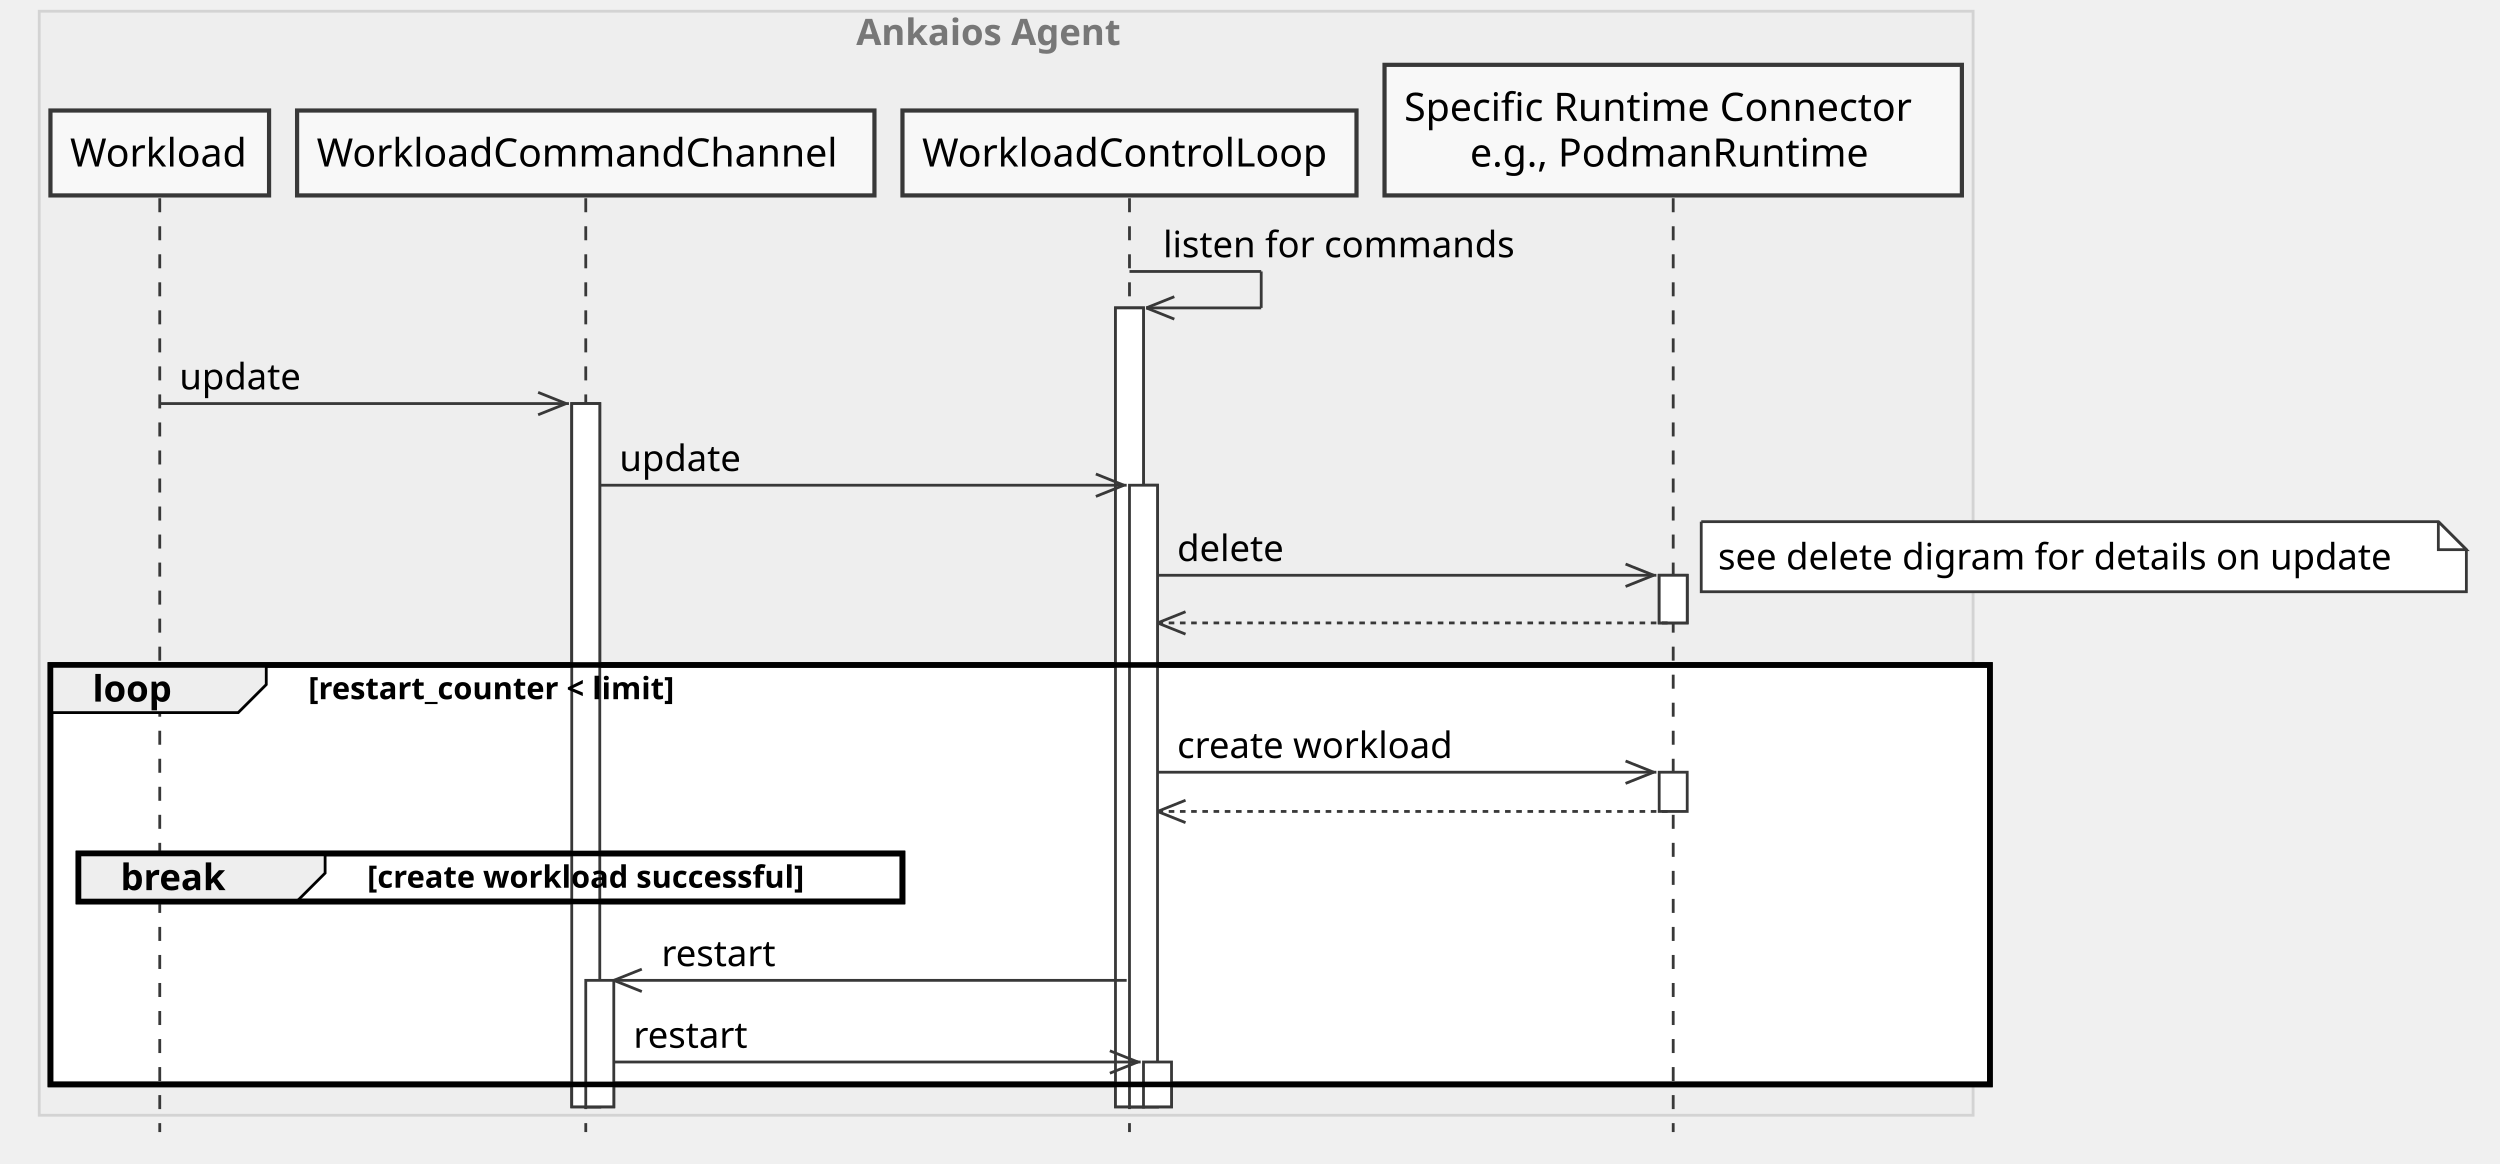
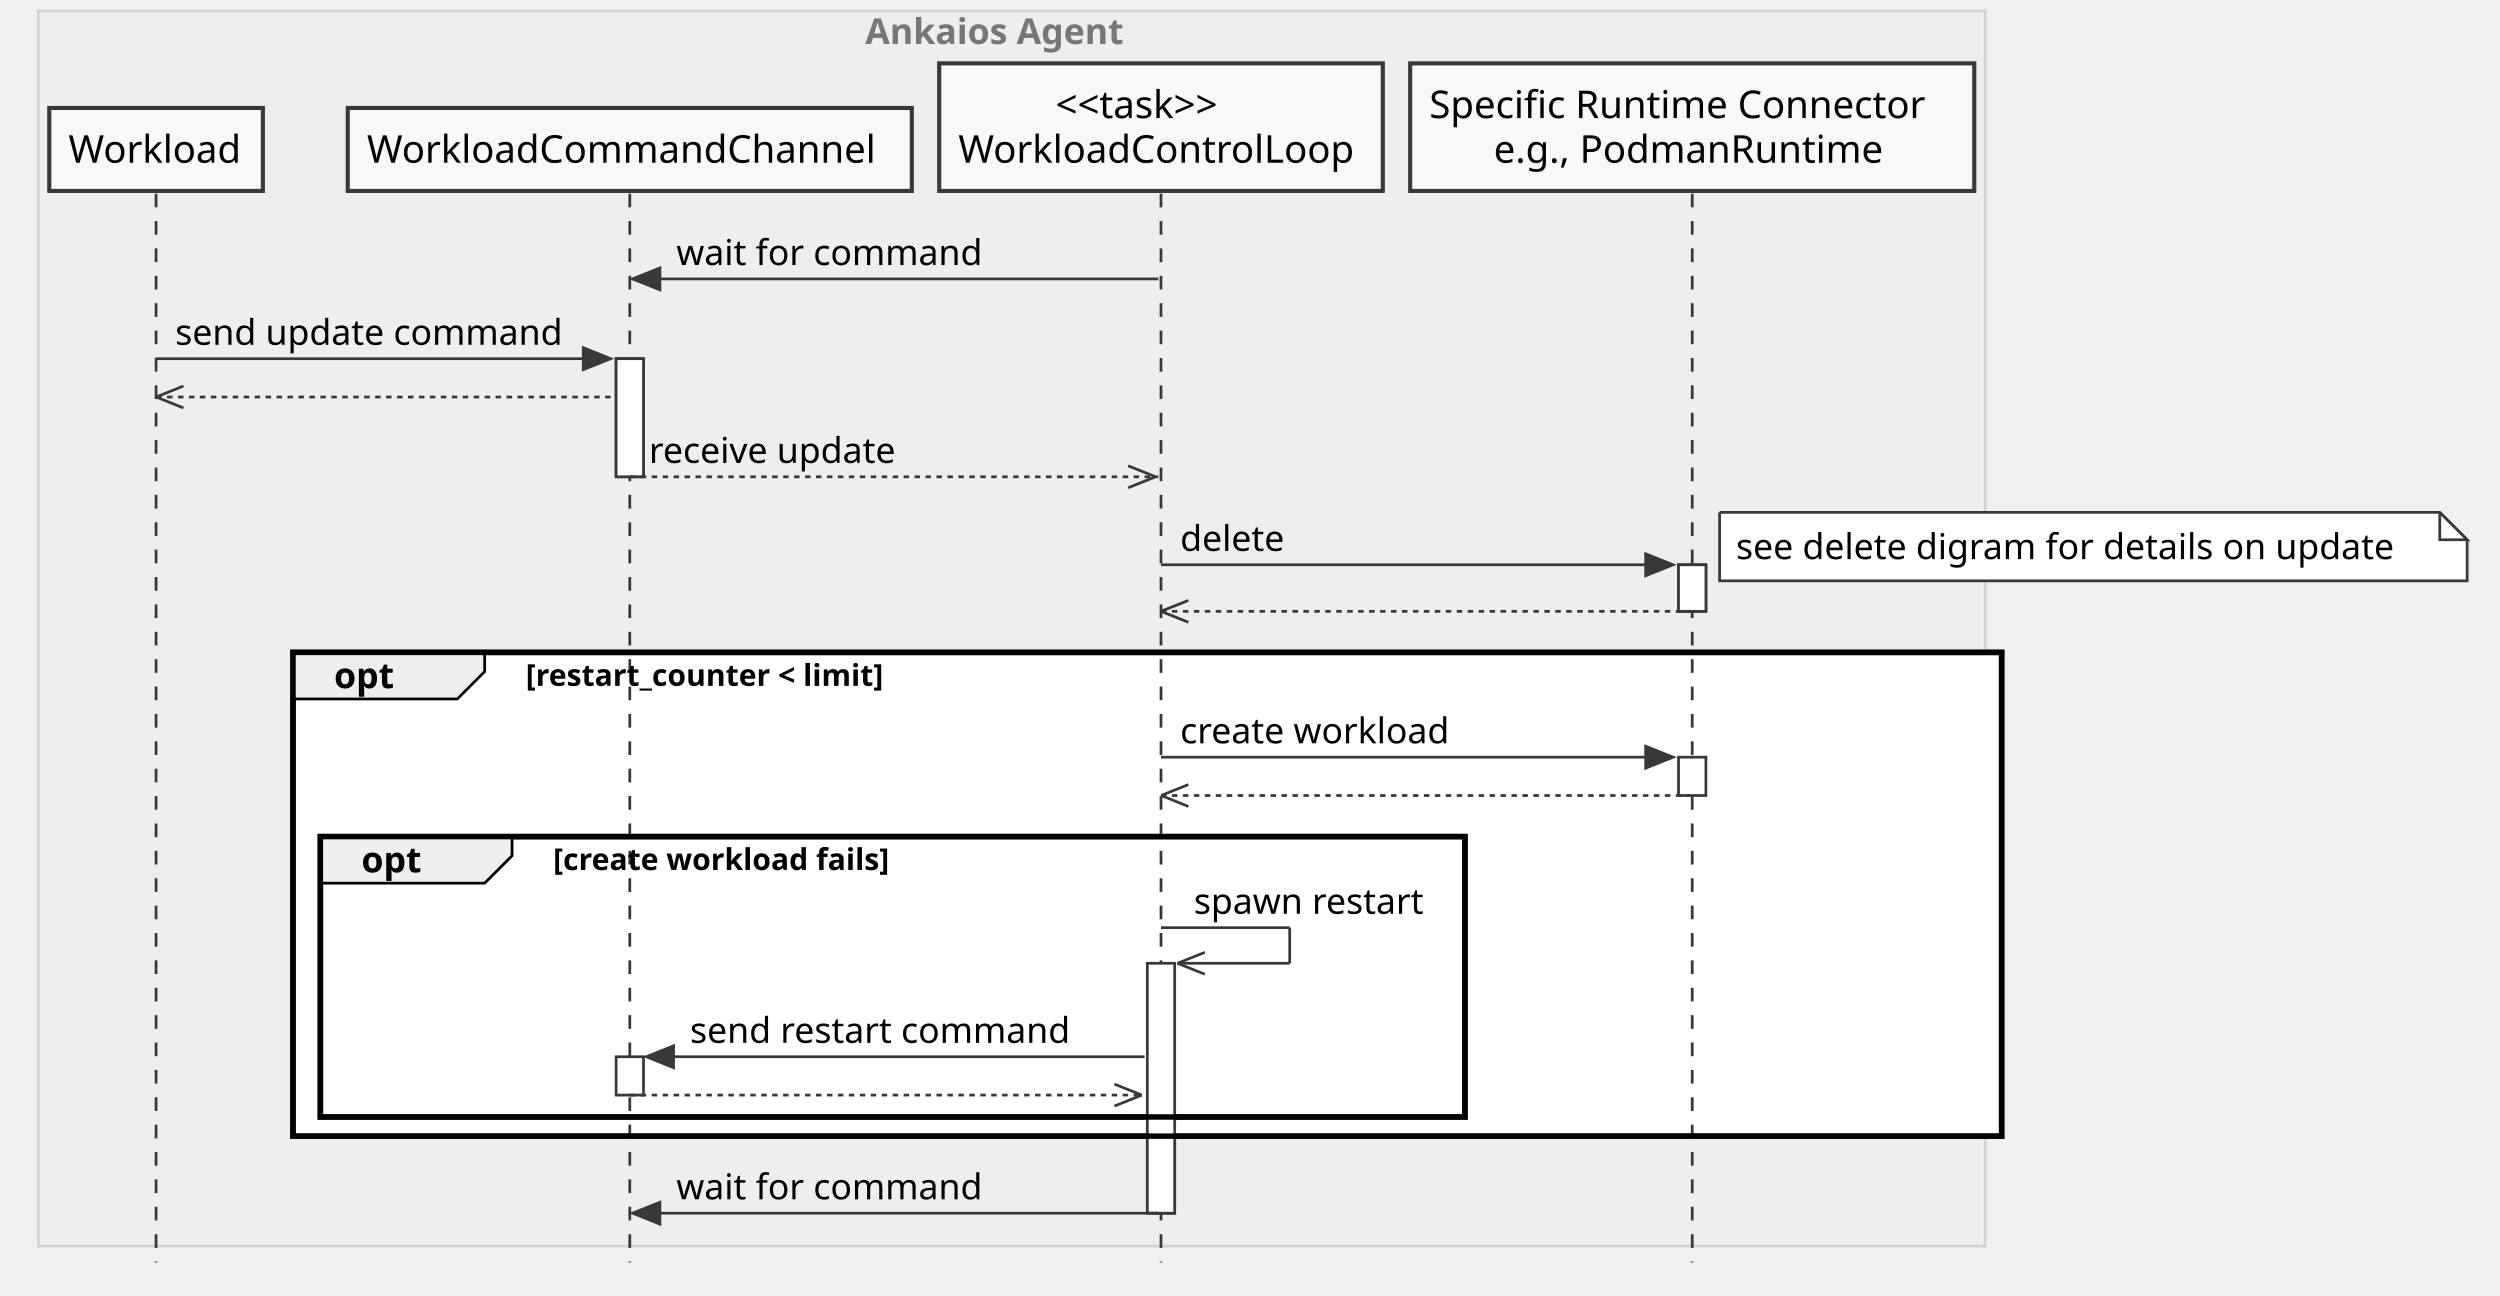
- <svg xmlns="http://www.w3.org/2000/svg" contentScriptType="application/ecmascript" contentStyleType="text/css" height="415px" preserveAspectRatio="none" style="width:892px;height:415px;" version="1.1" viewBox="0 0 892 415" width="892px" zoomAndPan="magnify">
+ <svg xmlns="http://www.w3.org/2000/svg" contentScriptType="application/ecmascript" contentStyleType="text/css" height="473px" preserveAspectRatio="none" style="width:913px;height:473px;" version="1.1" viewBox="0 0 913 473" width="913px" zoomAndPan="magnify">
  <defs />
  <g>
-     <rect fill="#EEEEEE" height="393.922" style="stroke: #D3D3D3; stroke-width: 1.0;" width="690" x="14" y="4" />
-     <text fill="#777777" font-family="sans-serif" font-size="13" font-weight="bold" lengthAdjust="spacingAndGlyphs" textLength="107" x="305.5" y="16.067">Ankaios Agent</text>
-     <rect fill="#FFFFFF" height="250.93" style="stroke: #383838; stroke-width: 1.0;" width="10" x="204" y="143.992" />
-     <rect fill="#FFFFFF" height="45.133" style="stroke: #383838; stroke-width: 1.0;" width="10" x="209" y="349.789" />
-     <rect fill="#FFFFFF" height="285.062" style="stroke: #383838; stroke-width: 1.0;" width="10" x="398" y="109.859" />
-     <rect fill="#FFFFFF" height="221.797" style="stroke: #383838; stroke-width: 1.0;" width="10" x="403" y="173.125" />
-     <rect fill="#FFFFFF" height="16" style="stroke: #383838; stroke-width: 1.0;" width="10" x="408" y="378.922" />
-     <rect fill="#FFFFFF" height="17" style="stroke: #383838; stroke-width: 1.0;" width="10" x="592" y="205.258" />
-     <rect fill="#FFFFFF" height="14" style="stroke: #383838; stroke-width: 1.0;" width="10" x="592" y="275.523" />
-     <rect fill="#FFFFFF" height="149.664" style="stroke: #000000; stroke-width: 2.0;" width="692" x="18" y="237.258" />
-     <rect fill="#FFFFFF" height="17.133" style="stroke: #000000; stroke-width: 2.0;" width="294" x="28" y="304.523" />
-     <line style="stroke: #383838; stroke-width: 1.0; stroke-dasharray: 5.0,5.0;" x1="57" x2="57" y1="70.727" y2="403.922" />
-     <line style="stroke: #383838; stroke-width: 1.0; stroke-dasharray: 5.0,5.0;" x1="209" x2="209" y1="70.727" y2="403.922" />
-     <line style="stroke: #383838; stroke-width: 1.0; stroke-dasharray: 5.0,5.0;" x1="403" x2="403" y1="70.727" y2="403.922" />
-     <line style="stroke: #383838; stroke-width: 1.0; stroke-dasharray: 5.0,5.0;" x1="597" x2="597" y1="70.727" y2="403.922" />
+     <rect fill="#EEEEEE" height="451.055" style="stroke: #D3D3D3; stroke-width: 1.0;" width="711" x="14" y="4" />
+     <text fill="#777777" font-family="sans-serif" font-size="13" font-weight="bold" lengthAdjust="spacingAndGlyphs" textLength="107" x="316" y="16.067">Ankaios Agent</text>
+     <rect fill="#FFFFFF" height="43.133" style="stroke: #383838; stroke-width: 1.0;" width="10" x="225" y="130.992" />
+     <rect fill="#FFFFFF" height="14" style="stroke: #383838; stroke-width: 1.0;" width="10" x="225" y="385.922" />
+     <rect fill="#FFFFFF" height="91.266" style="stroke: #383838; stroke-width: 1.0;" width="10" x="419" y="351.789" />
+     <rect fill="#FFFFFF" height="17" style="stroke: #383838; stroke-width: 1.0;" width="10" x="613" y="206.258" />
+     <rect fill="#FFFFFF" height="14" style="stroke: #383838; stroke-width: 1.0;" width="10" x="613" y="276.523" />
+     <rect fill="#FFFFFF" height="176.664" style="stroke: #000000; stroke-width: 2.0;" width="624" x="107" y="238.258" />
+     <rect fill="#FFFFFF" height="102.398" style="stroke: #000000; stroke-width: 2.0;" width="418" x="117" y="305.523" />
+     <line style="stroke: #383838; stroke-width: 1.0; stroke-dasharray: 5.0,5.0;" x1="57" x2="57" y1="70.727" y2="461.055" />
+     <line style="stroke: #383838; stroke-width: 1.0; stroke-dasharray: 5.0,5.0;" x1="230" x2="230" y1="70.727" y2="461.055" />
+     <line style="stroke: #383838; stroke-width: 1.0; stroke-dasharray: 5.0,5.0;" x1="424" x2="424" y1="70.727" y2="461.055" />
+     <line style="stroke: #383838; stroke-width: 1.0; stroke-dasharray: 5.0,5.0;" x1="618" x2="618" y1="70.727" y2="461.055" />
    <rect fill="#F8F8F8" height="30.297" style="stroke: #383838; stroke-width: 1.5;" width="78" x="18" y="39.43" />
    <text fill="#000000" font-family="sans-serif" font-size="14" lengthAdjust="spacingAndGlyphs" textLength="64" x="25" y="59.425">Workload</text>
-     <rect fill="#F8F8F8" height="30.297" style="stroke: #383838; stroke-width: 1.5;" width="206" x="106" y="39.43" />
-     <text fill="#000000" font-family="sans-serif" font-size="14" lengthAdjust="spacingAndGlyphs" textLength="192" x="113" y="59.425">WorkloadCommandChannel</text>
-     <rect fill="#F8F8F8" height="30.297" style="stroke: #383838; stroke-width: 1.5;" width="162" x="322" y="39.43" />
-     <text fill="#000000" font-family="sans-serif" font-size="14" lengthAdjust="spacingAndGlyphs" textLength="148" x="329" y="59.425">WorkloadControlLoop</text>
-     <rect fill="#F8F8F8" height="46.594" style="stroke: #383838; stroke-width: 1.5;" width="206" x="494" y="23.133" />
-     <text fill="#000000" font-family="sans-serif" font-size="14" lengthAdjust="spacingAndGlyphs" textLength="192" x="501" y="43.128">Specific Runtime Connector</text>
-     <text fill="#000000" font-family="sans-serif" font-size="14" lengthAdjust="spacingAndGlyphs" textLength="149" x="524.5" y="59.425">e.g., PodmanRuntime</text>
-     <rect fill="#FFFFFF" height="250.93" style="stroke: #383838; stroke-width: 1.0;" width="10" x="204" y="143.992" />
-     <rect fill="#FFFFFF" height="45.133" style="stroke: #383838; stroke-width: 1.0;" width="10" x="209" y="349.789" />
-     <rect fill="#FFFFFF" height="285.062" style="stroke: #383838; stroke-width: 1.0;" width="10" x="398" y="109.859" />
-     <rect fill="#FFFFFF" height="221.797" style="stroke: #383838; stroke-width: 1.0;" width="10" x="403" y="173.125" />
-     <rect fill="#FFFFFF" height="16" style="stroke: #383838; stroke-width: 1.0;" width="10" x="408" y="378.922" />
-     <rect fill="#FFFFFF" height="17" style="stroke: #383838; stroke-width: 1.0;" width="10" x="592" y="205.258" />
-     <rect fill="#FFFFFF" height="14" style="stroke: #383838; stroke-width: 1.0;" width="10" x="592" y="275.523" />
-     <line style="stroke: #383838; stroke-width: 1.0;" x1="403" x2="450" y1="96.859" y2="96.859" />
-     <line style="stroke: #383838; stroke-width: 1.0;" x1="450" x2="450" y1="96.859" y2="109.859" />
-     <line style="stroke: #383838; stroke-width: 1.0;" x1="409" x2="450" y1="109.859" y2="109.859" />
-     <line style="stroke: #383838; stroke-width: 1.0;" x1="409" x2="419" y1="109.859" y2="105.859" />
-     <line style="stroke: #383838; stroke-width: 1.0;" x1="409" x2="419" y1="109.859" y2="113.859" />
-     <text fill="#000000" font-family="sans-serif" font-size="13" lengthAdjust="spacingAndGlyphs" textLength="131" x="415" y="91.793">listen for commands</text>
-     <line style="stroke: #383838; stroke-width: 1.0;" x1="202" x2="192" y1="143.992" y2="139.992" />
-     <line style="stroke: #383838; stroke-width: 1.0;" x1="202" x2="192" y1="143.992" y2="147.992" />
-     <line style="stroke: #383838; stroke-width: 1.0;" x1="57" x2="203" y1="143.992" y2="143.992" />
-     <text fill="#000000" font-family="sans-serif" font-size="13" lengthAdjust="spacingAndGlyphs" textLength="45" x="64" y="138.926">update</text>
-     <line style="stroke: #383838; stroke-width: 1.0;" x1="401" x2="391" y1="173.125" y2="169.125" />
-     <line style="stroke: #383838; stroke-width: 1.0;" x1="401" x2="391" y1="173.125" y2="177.125" />
-     <line style="stroke: #383838; stroke-width: 1.0;" x1="214" x2="402" y1="173.125" y2="173.125" />
-     <text fill="#000000" font-family="sans-serif" font-size="13" lengthAdjust="spacingAndGlyphs" textLength="45" x="221" y="168.059">update</text>
-     <line style="stroke: #383838; stroke-width: 1.0;" x1="590" x2="580" y1="205.258" y2="201.258" />
-     <line style="stroke: #383838; stroke-width: 1.0;" x1="590" x2="580" y1="205.258" y2="209.258" />
-     <line style="stroke: #383838; stroke-width: 1.0;" x1="413" x2="591" y1="205.258" y2="205.258" />
-     <text fill="#000000" font-family="sans-serif" font-size="13" lengthAdjust="spacingAndGlyphs" textLength="40" x="420" y="200.192">delete</text>
-     <path d="M607,186.125 L607,211.125 L880,211.125 L880,196.125 L870,186.125 L607,186.125 " fill="#FFFFFF" style="stroke: #383838; stroke-width: 1.0;" />
-     <path d="M870,186.125 L870,196.125 L880,196.125 L870,186.125 " fill="#FFFFFF" style="stroke: #383838; stroke-width: 1.0;" />
-     <text fill="#000000" font-family="sans-serif" font-size="13" lengthAdjust="spacingAndGlyphs" textLength="252" x="613" y="203.192">see delete digram for details on update</text>
-     <line style="stroke: #383838; stroke-width: 1.0;" x1="413" x2="423" y1="222.258" y2="218.258" />
-     <line style="stroke: #383838; stroke-width: 1.0;" x1="413" x2="423" y1="222.258" y2="226.258" />
-     <line style="stroke: #383838; stroke-width: 1.0; stroke-dasharray: 2.0,2.0;" x1="413" x2="596" y1="222.258" y2="222.258" />
-     <path d="M18,237.258 L95,237.258 L95,244.258 L85,254.258 L18,254.258 L18,237.258 " fill="#EEEEEE" style="stroke: #000000; stroke-width: 1.0;" />
-     <rect fill="none" height="149.664" style="stroke: #000000; stroke-width: 2.0;" width="692" x="18" y="237.258" />
-     <text fill="#000000" font-family="sans-serif" font-size="13" font-weight="bold" lengthAdjust="spacingAndGlyphs" textLength="32" x="33" y="250.325">loop</text>
-     <text fill="#000000" font-family="sans-serif" font-size="11" font-weight="bold" lengthAdjust="spacingAndGlyphs" textLength="153" x="110" y="249.468">[restart_counter &lt; limit]</text>
-     <line style="stroke: #383838; stroke-width: 1.0;" x1="590" x2="580" y1="275.523" y2="271.523" />
-     <line style="stroke: #383838; stroke-width: 1.0;" x1="590" x2="580" y1="275.523" y2="279.523" />
-     <line style="stroke: #383838; stroke-width: 1.0;" x1="413" x2="591" y1="275.523" y2="275.523" />
-     <text fill="#000000" font-family="sans-serif" font-size="13" lengthAdjust="spacingAndGlyphs" textLength="101" x="420" y="270.457">create workload</text>
-     <line style="stroke: #383838; stroke-width: 1.0;" x1="413" x2="423" y1="289.523" y2="285.523" />
-     <line style="stroke: #383838; stroke-width: 1.0;" x1="413" x2="423" y1="289.523" y2="293.523" />
-     <line style="stroke: #383838; stroke-width: 1.0; stroke-dasharray: 2.0,2.0;" x1="413" x2="596" y1="289.523" y2="289.523" />
-     <path d="M28,304.523 L116,304.523 L116,311.523 L106,321.523 L28,321.523 L28,304.523 " fill="#EEEEEE" style="stroke: #000000; stroke-width: 1.0;" />
-     <rect fill="none" height="17.133" style="stroke: #000000; stroke-width: 2.0;" width="294" x="28" y="304.523" />
-     <text fill="#000000" font-family="sans-serif" font-size="13" font-weight="bold" lengthAdjust="spacingAndGlyphs" textLength="43" x="43" y="317.59">break</text>
-     <text fill="#000000" font-family="sans-serif" font-size="11" font-weight="bold" lengthAdjust="spacingAndGlyphs" textLength="186" x="131" y="316.734">[create workload successful]</text>
-     <line style="stroke: #383838; stroke-width: 1.0;" x1="219" x2="229" y1="349.789" y2="345.789" />
-     <line style="stroke: #383838; stroke-width: 1.0;" x1="219" x2="229" y1="349.789" y2="353.789" />
-     <line style="stroke: #383838; stroke-width: 1.0;" x1="219" x2="402" y1="349.789" y2="349.789" />
-     <text fill="#000000" font-family="sans-serif" font-size="13" lengthAdjust="spacingAndGlyphs" textLength="43" x="236" y="344.723">restart</text>
-     <line style="stroke: #383838; stroke-width: 1.0;" x1="406" x2="396" y1="378.922" y2="374.922" />
-     <line style="stroke: #383838; stroke-width: 1.0;" x1="406" x2="396" y1="378.922" y2="382.922" />
-     <line style="stroke: #383838; stroke-width: 1.0;" x1="219" x2="407" y1="378.922" y2="378.922" />
-     <text fill="#000000" font-family="sans-serif" font-size="13" lengthAdjust="spacingAndGlyphs" textLength="43" x="226" y="373.856">restart</text>
+     <rect fill="#F8F8F8" height="30.297" style="stroke: #383838; stroke-width: 1.5;" width="206" x="127" y="39.43" />
+     <text fill="#000000" font-family="sans-serif" font-size="14" lengthAdjust="spacingAndGlyphs" textLength="192" x="134" y="59.425">WorkloadCommandChannel</text>
+     <rect fill="#F8F8F8" height="46.594" style="stroke: #383838; stroke-width: 1.5;" width="162" x="343" y="23.133" />
+     <text fill="#000000" font-family="sans-serif" font-size="14" lengthAdjust="spacingAndGlyphs" textLength="77" x="385.5" y="43.128">&lt;&lt;task&gt;&gt;</text>
+     <text fill="#000000" font-family="sans-serif" font-size="14" lengthAdjust="spacingAndGlyphs" textLength="148" x="350" y="59.425">WorkloadControlLoop</text>
+     <rect fill="#F8F8F8" height="46.594" style="stroke: #383838; stroke-width: 1.5;" width="206" x="515" y="23.133" />
+     <text fill="#000000" font-family="sans-serif" font-size="14" lengthAdjust="spacingAndGlyphs" textLength="192" x="522" y="43.128">Specific Runtime Connector</text>
+     <text fill="#000000" font-family="sans-serif" font-size="14" lengthAdjust="spacingAndGlyphs" textLength="149" x="545.5" y="59.425">e.g., PodmanRuntime</text>
+     <rect fill="#FFFFFF" height="43.133" style="stroke: #383838; stroke-width: 1.0;" width="10" x="225" y="130.992" />
+     <rect fill="#FFFFFF" height="14" style="stroke: #383838; stroke-width: 1.0;" width="10" x="225" y="385.922" />
+     <rect fill="#FFFFFF" height="91.266" style="stroke: #383838; stroke-width: 1.0;" width="10" x="419" y="351.789" />
+     <rect fill="#FFFFFF" height="17" style="stroke: #383838; stroke-width: 1.0;" width="10" x="613" y="206.258" />
+     <rect fill="#FFFFFF" height="14" style="stroke: #383838; stroke-width: 1.0;" width="10" x="613" y="276.523" />
+     <polygon fill="#383838" points="241,97.859,231,101.859,241,105.859" style="stroke: #383838; stroke-width: 1.0;" />
+     <line style="stroke: #383838; stroke-width: 1.0;" x1="235" x2="423" y1="101.859" y2="101.859" />
+     <text fill="#000000" font-family="sans-serif" font-size="13" lengthAdjust="spacingAndGlyphs" textLength="115" x="247" y="96.793">wait for command</text>
+     <polygon fill="#383838" points="213,126.992,223,130.992,213,134.992" style="stroke: #383838; stroke-width: 1.0;" />
+     <line style="stroke: #383838; stroke-width: 1.0;" x1="57" x2="219" y1="130.992" y2="130.992" />
+     <text fill="#000000" font-family="sans-serif" font-size="13" lengthAdjust="spacingAndGlyphs" textLength="149" x="64" y="125.926">send update command</text>
+     <line style="stroke: #383838; stroke-width: 1.0;" x1="57" x2="67" y1="144.992" y2="140.992" />
+     <line style="stroke: #383838; stroke-width: 1.0;" x1="57" x2="67" y1="144.992" y2="148.992" />
+     <line style="stroke: #383838; stroke-width: 1.0; stroke-dasharray: 2.0,2.0;" x1="57" x2="224" y1="144.992" y2="144.992" />
+     <line style="stroke: #383838; stroke-width: 1.0;" x1="422" x2="412" y1="174.125" y2="170.125" />
+     <line style="stroke: #383838; stroke-width: 1.0;" x1="422" x2="412" y1="174.125" y2="178.125" />
+     <line style="stroke: #383838; stroke-width: 1.0; stroke-dasharray: 2.0,2.0;" x1="230" x2="423" y1="174.125" y2="174.125" />
+     <text fill="#000000" font-family="sans-serif" font-size="13" lengthAdjust="spacingAndGlyphs" textLength="95" x="237" y="169.059">receive update</text>
+     <polygon fill="#383838" points="601,202.258,611,206.258,601,210.258" style="stroke: #383838; stroke-width: 1.0;" />
+     <line style="stroke: #383838; stroke-width: 1.0;" x1="424" x2="607" y1="206.258" y2="206.258" />
+     <text fill="#000000" font-family="sans-serif" font-size="13" lengthAdjust="spacingAndGlyphs" textLength="40" x="431" y="201.192">delete</text>
+     <path d="M628,187.125 L628,212.125 L901,212.125 L901,197.125 L891,187.125 L628,187.125 " fill="#FFFFFF" style="stroke: #383838; stroke-width: 1.0;" />
+     <path d="M891,187.125 L891,197.125 L901,197.125 L891,187.125 " fill="#FFFFFF" style="stroke: #383838; stroke-width: 1.0;" />
+     <text fill="#000000" font-family="sans-serif" font-size="13" lengthAdjust="spacingAndGlyphs" textLength="252" x="634" y="204.192">see delete digram for details on update</text>
+     <line style="stroke: #383838; stroke-width: 1.0;" x1="424" x2="434" y1="223.258" y2="219.258" />
+     <line style="stroke: #383838; stroke-width: 1.0;" x1="424" x2="434" y1="223.258" y2="227.258" />
+     <line style="stroke: #383838; stroke-width: 1.0; stroke-dasharray: 2.0,2.0;" x1="424" x2="617" y1="223.258" y2="223.258" />
+     <path d="M107,238.258 L177,238.258 L177,245.258 L167,255.258 L107,255.258 L107,238.258 " fill="#EEEEEE" style="stroke: #000000; stroke-width: 1.0;" />
+     <rect fill="none" height="176.664" style="stroke: #000000; stroke-width: 2.0;" width="624" x="107" y="238.258" />
+     <text fill="#000000" font-family="sans-serif" font-size="13" font-weight="bold" lengthAdjust="spacingAndGlyphs" textLength="25" x="122" y="251.325">opt</text>
+     <text fill="#000000" font-family="sans-serif" font-size="11" font-weight="bold" lengthAdjust="spacingAndGlyphs" textLength="153" x="192" y="250.468">[restart_counter &lt; limit]</text>
+     <polygon fill="#383838" points="601,272.523,611,276.523,601,280.523" style="stroke: #383838; stroke-width: 1.0;" />
+     <line style="stroke: #383838; stroke-width: 1.0;" x1="424" x2="607" y1="276.523" y2="276.523" />
+     <text fill="#000000" font-family="sans-serif" font-size="13" lengthAdjust="spacingAndGlyphs" textLength="101" x="431" y="271.457">create workload</text>
+     <line style="stroke: #383838; stroke-width: 1.0;" x1="424" x2="434" y1="290.523" y2="286.523" />
+     <line style="stroke: #383838; stroke-width: 1.0;" x1="424" x2="434" y1="290.523" y2="294.523" />
+     <line style="stroke: #383838; stroke-width: 1.0; stroke-dasharray: 2.0,2.0;" x1="424" x2="617" y1="290.523" y2="290.523" />
+     <path d="M117,305.523 L187,305.523 L187,312.523 L177,322.523 L117,322.523 L117,305.523 " fill="#EEEEEE" style="stroke: #000000; stroke-width: 1.0;" />
+     <rect fill="none" height="102.398" style="stroke: #000000; stroke-width: 2.0;" width="418" x="117" y="305.523" />
+     <text fill="#000000" font-family="sans-serif" font-size="13" font-weight="bold" lengthAdjust="spacingAndGlyphs" textLength="25" x="132" y="318.59">opt</text>
+     <text fill="#000000" font-family="sans-serif" font-size="11" font-weight="bold" lengthAdjust="spacingAndGlyphs" textLength="146" x="202" y="317.734">[create workload fails]</text>
+     <line style="stroke: #383838; stroke-width: 1.0;" x1="424" x2="471" y1="338.789" y2="338.789" />
+     <line style="stroke: #383838; stroke-width: 1.0;" x1="471" x2="471" y1="338.789" y2="351.789" />
+     <line style="stroke: #383838; stroke-width: 1.0;" x1="430" x2="471" y1="351.789" y2="351.789" />
+     <line style="stroke: #383838; stroke-width: 1.0;" x1="430" x2="440" y1="351.789" y2="347.789" />
+     <line style="stroke: #383838; stroke-width: 1.0;" x1="430" x2="440" y1="351.789" y2="355.789" />
+     <text fill="#000000" font-family="sans-serif" font-size="13" lengthAdjust="spacingAndGlyphs" textLength="87" x="436" y="333.723">spawn restart</text>
+     <polygon fill="#383838" points="246,381.922,236,385.922,246,389.922" style="stroke: #383838; stroke-width: 1.0;" />
+     <line style="stroke: #383838; stroke-width: 1.0;" x1="240" x2="418" y1="385.922" y2="385.922" />
+     <text fill="#000000" font-family="sans-serif" font-size="13" lengthAdjust="spacingAndGlyphs" textLength="147" x="252" y="380.856">send restart command</text>
+     <line style="stroke: #383838; stroke-width: 1.0;" x1="417" x2="407" y1="399.922" y2="395.922" />
+     <line style="stroke: #383838; stroke-width: 1.0;" x1="417" x2="407" y1="399.922" y2="403.922" />
+     <line style="stroke: #383838; stroke-width: 1.0; stroke-dasharray: 2.0,2.0;" x1="230" x2="418" y1="399.922" y2="399.922" />
+     <polygon fill="#383838" points="241,439.055,231,443.055,241,447.055" style="stroke: #383838; stroke-width: 1.0;" />
+     <line style="stroke: #383838; stroke-width: 1.0;" x1="235" x2="423" y1="443.055" y2="443.055" />
+     <text fill="#000000" font-family="sans-serif" font-size="13" lengthAdjust="spacingAndGlyphs" textLength="115" x="247" y="437.989">wait for command</text>
  </g>
</svg>
